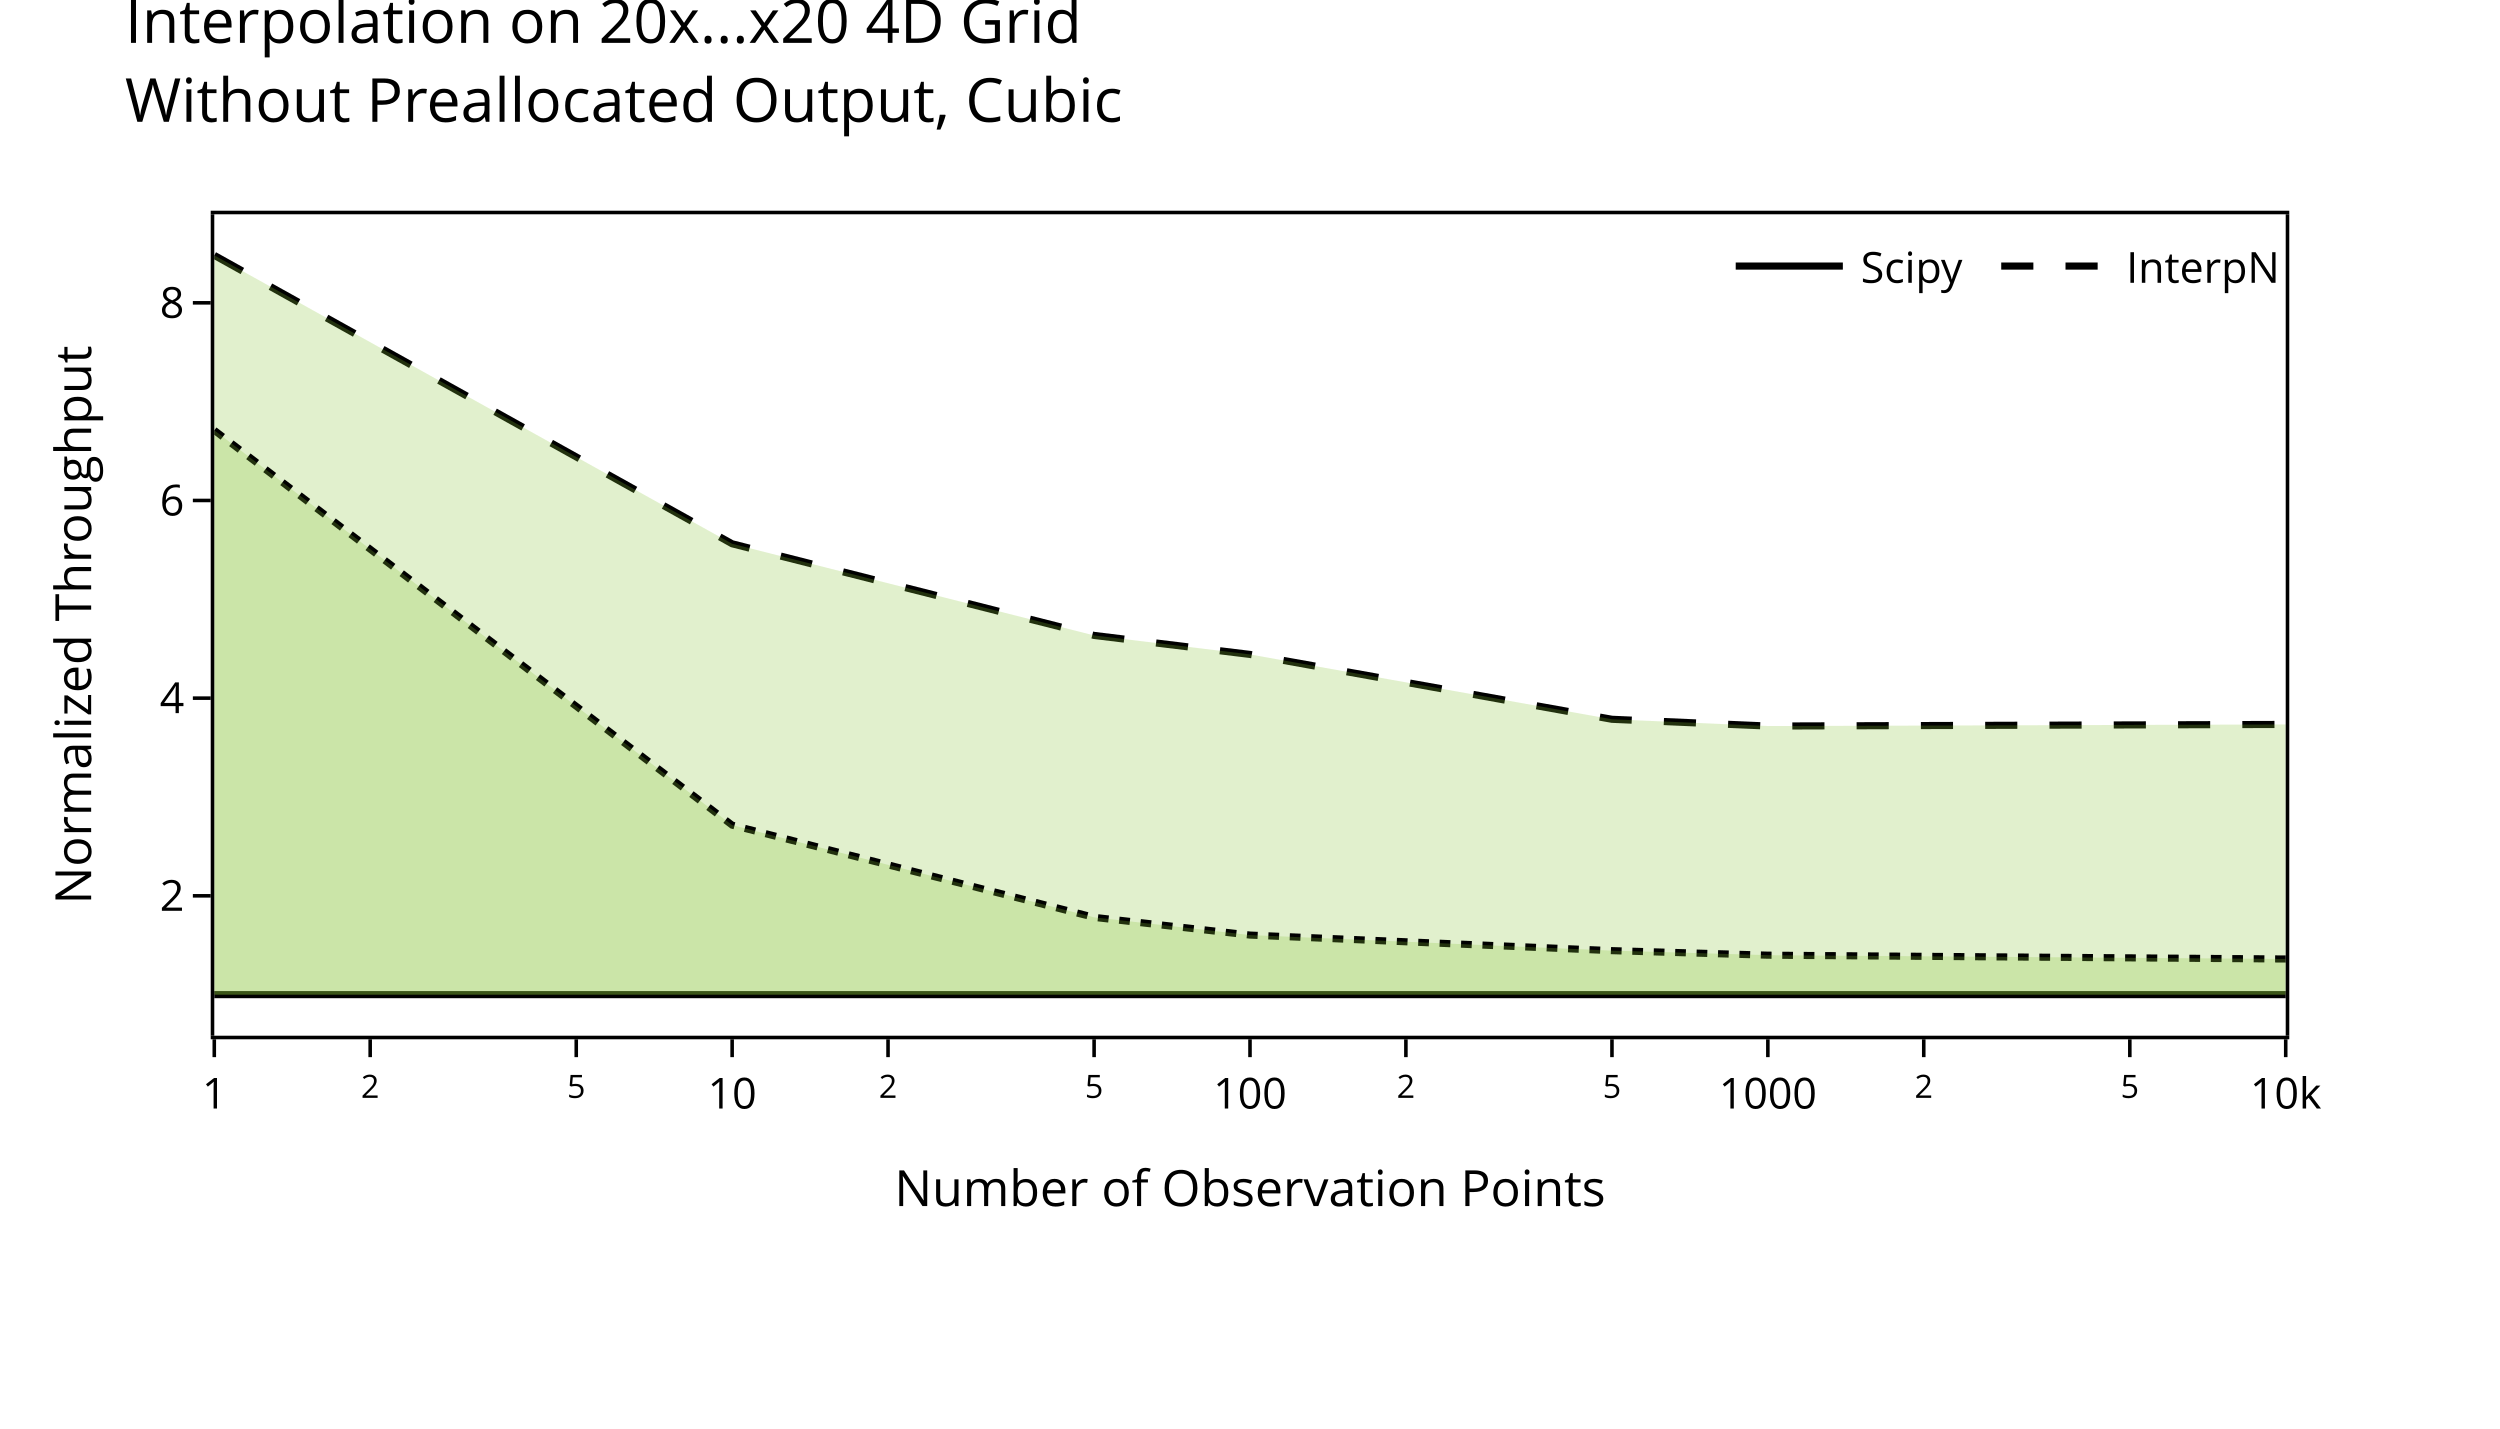
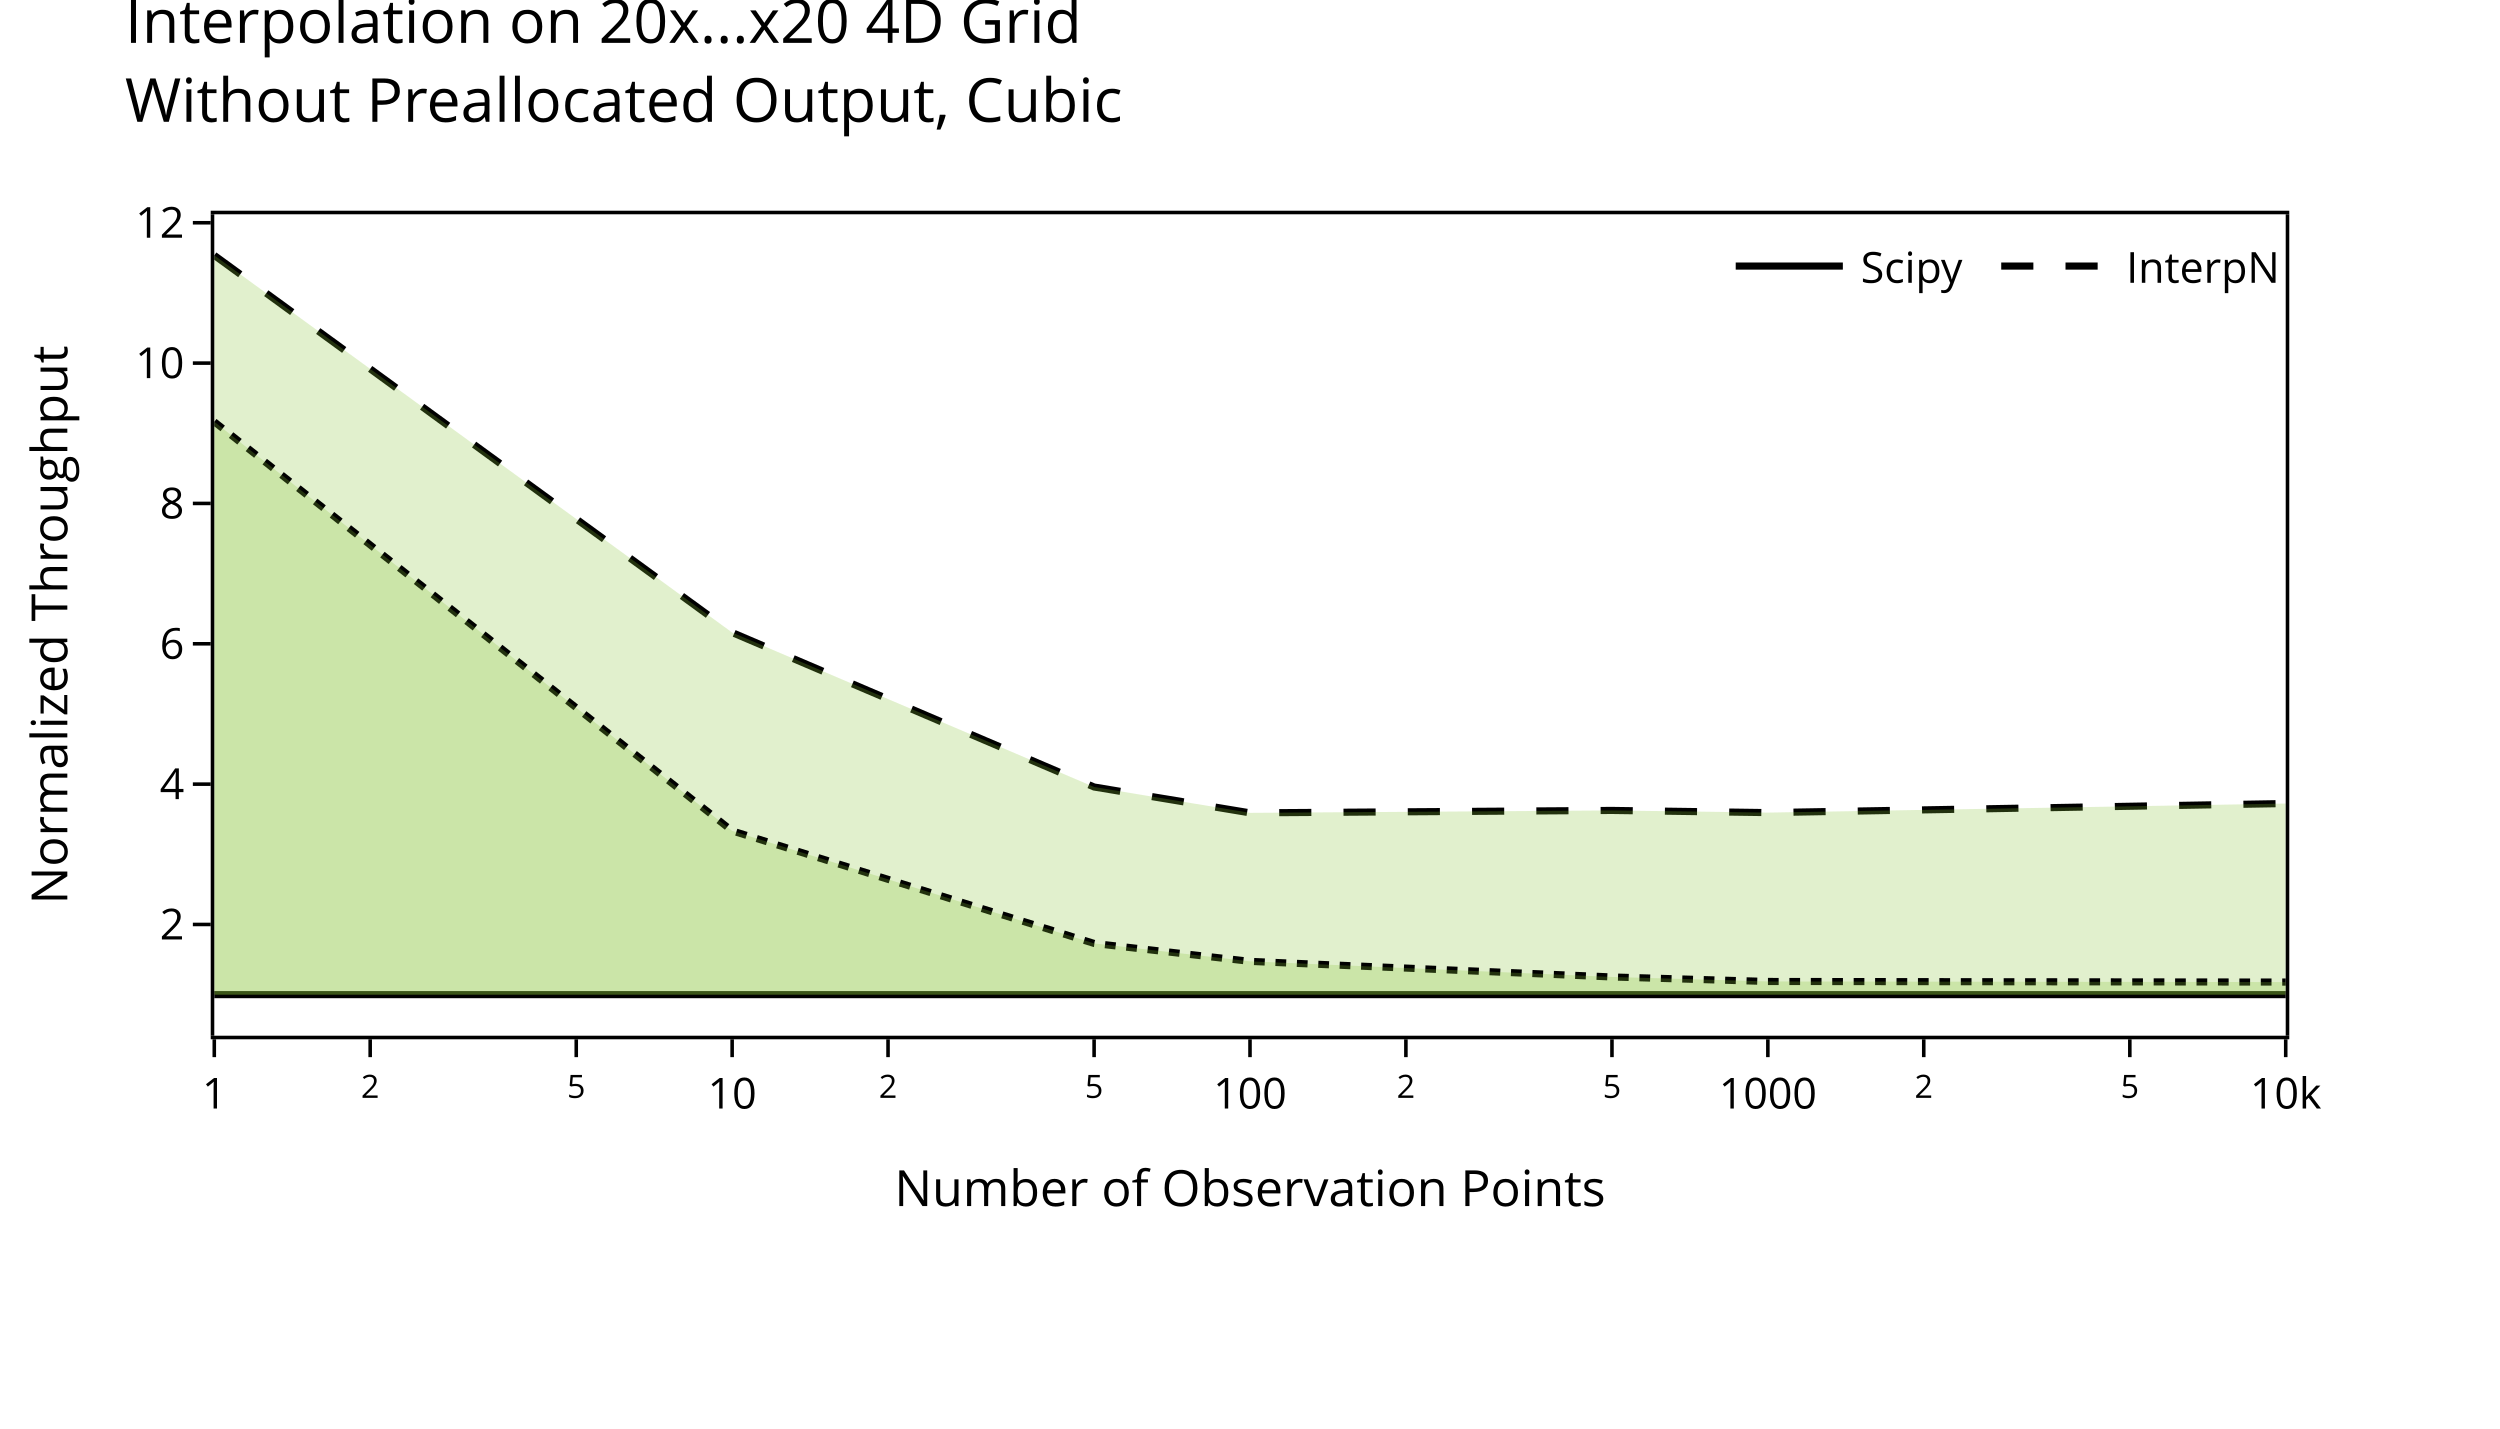
<svg xmlns="http://www.w3.org/2000/svg" class="main-svg" width="700" height="400" style="" viewBox="0 0 700 400">
  <rect x="0" y="0" width="700" height="400" style="fill: rgb(0, 0, 0); fill-opacity: 0;" />
-   <defs id="defs-3caacf">
+   <defs id="defs-f08951">
    <g class="clips">
-       <clipPath id="clip3caacfxyplot" class="plotclip">
+       <clipPath id="clipf08951xyplot" class="plotclip">
        <rect width="580" height="230" />
      </clipPath>
-       <clipPath class="axesclip" id="clip3caacfx">
+       <clipPath class="axesclip" id="clipf08951x">
        <rect x="60" y="0" width="580" height="400" />
      </clipPath>
-       <clipPath class="axesclip" id="clip3caacfy">
+       <clipPath class="axesclip" id="clipf08951y">
        <rect x="0" y="60" width="700" height="230" />
      </clipPath>
-       <clipPath class="axesclip" id="clip3caacfxy">
+       <clipPath class="axesclip" id="clipf08951xy">
        <rect x="60" y="60" width="580" height="230" />
      </clipPath>
    </g>
    <g class="gradients" />
    <g class="patterns" />
  </defs>
  <g class="bglayer">
    <rect class="bg" x="60" y="60" width="580" height="230" style="fill: rgb(0, 0, 0); fill-opacity: 0; stroke-width: 0;" />
  </g>
  <g class="layer-below">
    <g class="imagelayer" />
    <g class="shapelayer" />
  </g>
  <g class="cartesianlayer">
    <g class="subplot xy">
      <g class="layer-subplot">
        <g class="shapelayer" />
        <g class="imagelayer" />
      </g>
      <g class="minor-gridlayer">
        <g class="x" />
        <g class="y" />
      </g>
      <g class="gridlayer">
        <g class="x" />
        <g class="y" />
      </g>
      <g class="zerolinelayer" />
      <g class="layer-between">
        <g class="shapelayer" />
        <g class="imagelayer" />
      </g>
      <path class="xlines-below" />
      <path class="ylines-below" />
      <g class="overlines-below" />
      <g class="xaxislayer-below" />
      <g class="yaxislayer-below" />
      <g class="overaxes-below" />
      <g class="overplot">
-         <g class="xy" transform="translate(60,60)" clip-path="url(#clip3caacfxyplot)">
+         <g class="xy" transform="translate(60,60)" clip-path="url(#clipf08951xyplot)">
          <g class="scatterlayer mlayer">
-             <g class="trace scatter tracea819df" style="stroke-miterlimit: 2; opacity: 1;">
+             <g class="trace scatter trace6ca63b" style="stroke-miterlimit: 2; opacity: 1;">
              <g class="fills" />
              <g class="errorbars" />
              <g class="lines">
                <path class="js-line" d="M0,218.5L580,218.5" style="vector-effect: none; fill: none; stroke: rgb(0, 0, 0); stroke-opacity: 1; stroke-width: 2px; opacity: 1;" />
              </g>
              <g class="points" />
              <g class="text" />
            </g>
-             <g class="trace scatter tracedc31b7" style="stroke-miterlimit: 2; opacity: 1;">
+             <g class="trace scatter trace6dc154" style="stroke-miterlimit: 2; opacity: 1;">
              <g class="fills" />
              <g class="errorbars" />
              <g class="lines">
-                 <path class="js-line" d="M0,11.5L145,92.26L246.35,117.92L290,123.24L391.35,141.4L435,143.29L580,142.84" style="vector-effect: none; fill: none; stroke: rgb(0, 0, 0); stroke-opacity: 1; stroke-dasharray: 9px, 9px; stroke-width: 2px; opacity: 1;" />
-               </g>
-               <g class="points" />
-               <g class="text" />
-             </g>
-             <g class="trace scatter trace0dd597" style="stroke-miterlimit: 2; opacity: 1;">
+                 <path class="js-line" d="M0,11.5L145,117.11L246.35,160.36L290,167.6L391.35,166.92L435,167.53L580,164.99" style="vector-effect: none; fill: none; stroke: rgb(0, 0, 0); stroke-opacity: 1; stroke-dasharray: 9px, 9px; stroke-width: 2px; opacity: 1;" />
+               </g>
+               <g class="points" />
+               <g class="text" />
+             </g>
+             <g class="trace scatter trace830ad8" style="stroke-miterlimit: 2; opacity: 1;">
              <g class="fills">
                <g>
-                   <path class="js-fill" d="M0,11.5L145,92.26L246.35,117.92L290,123.24L391.35,141.4L435,143.29L580,142.84L580,218.5L435,218.5L0,218.5Z" style="fill: rgb(139, 196, 59); fill-opacity: 0.25; stroke-width: 0;" />
+                   <path class="js-fill" d="M0,11.5L145,117.11L246.35,160.36L290,167.6L391.35,166.92L435,167.53L580,164.99L580,218.5L435,218.5L0,218.5Z" style="fill: rgb(139, 196, 59); fill-opacity: 0.25; stroke-width: 0;" />
                </g>
              </g>
              <g class="errorbars" />
              <g class="lines">
-                 <path class="js-line" d="M0,11.5L145,92.26L246.35,117.92L290,123.24L391.35,141.4L435,143.29L580,142.84L580,218.5L435,218.5L0,218.5" style="vector-effect: none; fill: none; stroke: rgb(0, 204, 150); stroke-opacity: 1; stroke-width: 0px; opacity: 1;" />
-               </g>
-               <g class="points" />
-               <g class="text" />
-             </g>
-             <g class="trace scatter tracebea782" style="stroke-miterlimit: 2; opacity: 1;">
+                 <path class="js-line" d="M0,11.5L145,117.11L246.35,160.36L290,167.6L391.35,166.92L435,167.53L580,164.99L580,218.5L435,218.5L0,218.5" style="vector-effect: none; fill: none; stroke: rgb(0, 204, 150); stroke-opacity: 1; stroke-width: 0px; opacity: 1;" />
+               </g>
+               <g class="points" />
+               <g class="text" />
+             </g>
+             <g class="trace scatter trace3474d5" style="stroke-miterlimit: 2; opacity: 1;">
              <g class="fills" />
              <g class="errorbars" />
              <g class="lines">
-                 <path class="js-line" d="M0,60.49L145,171.04L246.35,196.86L290,201.82L391.35,206.18L435,207.45L580,208.52" style="vector-effect: none; fill: none; stroke: rgb(0, 0, 0); stroke-opacity: 1; stroke-dasharray: 3px, 3px; stroke-width: 2px; opacity: 1;" />
-               </g>
-               <g class="points" />
-               <g class="text" />
-             </g>
-             <g class="trace scatter trace13ce20" style="stroke-miterlimit: 2; opacity: 1;">
+                 <path class="js-line" d="M0,58.1L145,172.65L246.35,204.16L290,209.18L391.35,213.55L435,214.81L580,214.98" style="vector-effect: none; fill: none; stroke: rgb(0, 0, 0); stroke-opacity: 1; stroke-dasharray: 3px, 3px; stroke-width: 2px; opacity: 1;" />
+               </g>
+               <g class="points" />
+               <g class="text" />
+             </g>
+             <g class="trace scatter tracec2602e" style="stroke-miterlimit: 2; opacity: 1;">
              <g class="fills">
                <g>
-                   <path class="js-fill" d="M0,60.49L145,171.04L246.35,196.86L290,201.82L391.35,206.18L435,207.45L580,208.52L580,218.5L435,218.5L0,218.5Z" style="fill: rgb(139, 196, 59); fill-opacity: 0.25; stroke-width: 0;" />
+                   <path class="js-fill" d="M0,58.1L145,172.65L246.35,204.16L290,209.18L391.35,213.55L435,214.81L580,214.98L580,218.5L435,218.5L0,218.5Z" style="fill: rgb(139, 196, 59); fill-opacity: 0.25; stroke-width: 0;" />
                </g>
              </g>
              <g class="errorbars" />
              <g class="lines">
-                 <path class="js-line" d="M0,60.49L145,171.04L246.35,196.86L290,201.82L391.35,206.18L435,207.45L580,208.52L580,218.5L435,218.5L0,218.5" style="vector-effect: none; fill: none; stroke: rgb(255, 161, 90); stroke-opacity: 1; stroke-width: 0px; opacity: 1;" />
+                 <path class="js-line" d="M0,58.1L145,172.65L246.35,204.16L290,209.18L391.35,213.55L435,214.81L580,214.98L580,218.5L435,218.5L0,218.5" style="vector-effect: none; fill: none; stroke: rgb(255, 161, 90); stroke-opacity: 1; stroke-width: 0px; opacity: 1;" />
              </g>
              <g class="points" />
              <g class="text" />
            </g>
          </g>
        </g>
      </g>
      <path class="xlines-above crisp" d="M59,290.5H641M59,59.5H641" style="fill: none; stroke-width: 1px; stroke: rgb(0, 0, 0); stroke-opacity: 1;" />
      <path class="ylines-above crisp" d="M59.5,60V290M640.5,60V290" style="fill: none; stroke-width: 1px; stroke: rgb(0, 0, 0); stroke-opacity: 1;" />
      <g class="overlines-above" />
      <g class="xaxislayer-above">
        <path class="xtick ticks crisp" d="M0,291v5" transform="translate(60,0)" style="stroke: rgb(0, 0, 0); stroke-opacity: 1; stroke-width: 1px;" />
        <path class="xtick ticks crisp" d="M0,291v5" transform="translate(103.65,0)" style="stroke: rgb(0, 0, 0); stroke-opacity: 1; stroke-width: 1px;" />
        <path class="xtick ticks crisp" d="M0,291v5" transform="translate(161.35,0)" style="stroke: rgb(0, 0, 0); stroke-opacity: 1; stroke-width: 1px;" />
        <path class="xtick ticks crisp" d="M0,291v5" transform="translate(205,0)" style="stroke: rgb(0, 0, 0); stroke-opacity: 1; stroke-width: 1px;" />
        <path class="xtick ticks crisp" d="M0,291v5" transform="translate(248.65,0)" style="stroke: rgb(0, 0, 0); stroke-opacity: 1; stroke-width: 1px;" />
        <path class="xtick ticks crisp" d="M0,291v5" transform="translate(306.35,0)" style="stroke: rgb(0, 0, 0); stroke-opacity: 1; stroke-width: 1px;" />
        <path class="xtick ticks crisp" d="M0,291v5" transform="translate(350,0)" style="stroke: rgb(0, 0, 0); stroke-opacity: 1; stroke-width: 1px;" />
        <path class="xtick ticks crisp" d="M0,291v5" transform="translate(393.65,0)" style="stroke: rgb(0, 0, 0); stroke-opacity: 1; stroke-width: 1px;" />
        <path class="xtick ticks crisp" d="M0,291v5" transform="translate(451.35,0)" style="stroke: rgb(0, 0, 0); stroke-opacity: 1; stroke-width: 1px;" />
        <path class="xtick ticks crisp" d="M0,291v5" transform="translate(495,0)" style="stroke: rgb(0, 0, 0); stroke-opacity: 1; stroke-width: 1px;" />
        <path class="xtick ticks crisp" d="M0,291v5" transform="translate(538.65,0)" style="stroke: rgb(0, 0, 0); stroke-opacity: 1; stroke-width: 1px;" />
        <path class="xtick ticks crisp" d="M0,291v5" transform="translate(596.35,0)" style="stroke: rgb(0, 0, 0); stroke-opacity: 1; stroke-width: 1px;" />
        <path class="xtick ticks crisp" d="M0,291v5" transform="translate(640,0)" style="stroke: rgb(0, 0, 0); stroke-opacity: 1; stroke-width: 1px;" />
        <g class="xtick">
          <text text-anchor="middle" x="0" y="310.4" transform="translate(60,0)" style="font-family: 'Open Sans', verdana, arial, sans-serif; font-size: 12px; fill: rgb(0, 0, 0); fill-opacity: 1; white-space: pre; opacity: 1;">1</text>
        </g>
        <g class="xtick">
          <text text-anchor="middle" x="0" y="307.4" style="font-family: 'Open Sans', verdana, arial, sans-serif; font-size: 9px; fill: rgb(0, 0, 0); fill-opacity: 1; white-space: pre; opacity: 1;" transform="translate(103.65,0)">2</text>
        </g>
        <g class="xtick">
          <text text-anchor="middle" x="0" y="307.4" style="font-family: 'Open Sans', verdana, arial, sans-serif; font-size: 9px; fill: rgb(0, 0, 0); fill-opacity: 1; white-space: pre; opacity: 1;" transform="translate(161.35,0)">5</text>
        </g>
        <g class="xtick">
          <text text-anchor="middle" x="0" y="310.4" style="font-family: 'Open Sans', verdana, arial, sans-serif; font-size: 12px; fill: rgb(0, 0, 0); fill-opacity: 1; white-space: pre; opacity: 1;" transform="translate(205,0)">10</text>
        </g>
        <g class="xtick">
          <text text-anchor="middle" x="0" y="307.4" style="font-family: 'Open Sans', verdana, arial, sans-serif; font-size: 9px; fill: rgb(0, 0, 0); fill-opacity: 1; white-space: pre; opacity: 1;" transform="translate(248.65,0)">2</text>
        </g>
        <g class="xtick">
          <text text-anchor="middle" x="0" y="307.4" style="font-family: 'Open Sans', verdana, arial, sans-serif; font-size: 9px; fill: rgb(0, 0, 0); fill-opacity: 1; white-space: pre; opacity: 1;" transform="translate(306.35,0)">5</text>
        </g>
        <g class="xtick">
          <text text-anchor="middle" x="0" y="310.4" style="font-family: 'Open Sans', verdana, arial, sans-serif; font-size: 12px; fill: rgb(0, 0, 0); fill-opacity: 1; white-space: pre; opacity: 1;" transform="translate(350,0)">100</text>
        </g>
        <g class="xtick">
          <text text-anchor="middle" x="0" y="307.4" style="font-family: 'Open Sans', verdana, arial, sans-serif; font-size: 9px; fill: rgb(0, 0, 0); fill-opacity: 1; white-space: pre; opacity: 1;" transform="translate(393.65,0)">2</text>
        </g>
        <g class="xtick">
          <text text-anchor="middle" x="0" y="307.4" style="font-family: 'Open Sans', verdana, arial, sans-serif; font-size: 9px; fill: rgb(0, 0, 0); fill-opacity: 1; white-space: pre; opacity: 1;" transform="translate(451.35,0)">5</text>
        </g>
        <g class="xtick">
          <text text-anchor="middle" x="0" y="310.4" style="font-family: 'Open Sans', verdana, arial, sans-serif; font-size: 12px; fill: rgb(0, 0, 0); fill-opacity: 1; white-space: pre; opacity: 1;" transform="translate(495,0)">1000</text>
        </g>
        <g class="xtick">
          <text text-anchor="middle" x="0" y="307.4" style="font-family: 'Open Sans', verdana, arial, sans-serif; font-size: 9px; fill: rgb(0, 0, 0); fill-opacity: 1; white-space: pre; opacity: 1;" transform="translate(538.65,0)">2</text>
        </g>
        <g class="xtick">
          <text text-anchor="middle" x="0" y="307.4" style="font-family: 'Open Sans', verdana, arial, sans-serif; font-size: 9px; fill: rgb(0, 0, 0); fill-opacity: 1; white-space: pre; opacity: 1;" transform="translate(596.35,0)">5</text>
        </g>
        <g class="xtick">
          <text text-anchor="middle" x="0" y="310.4" style="font-family: 'Open Sans', verdana, arial, sans-serif; font-size: 12px; fill: rgb(0, 0, 0); fill-opacity: 1; white-space: pre; opacity: 1;" transform="translate(640,0)">10k</text>
        </g>
      </g>
      <g class="yaxislayer-above">
-         <path class="ytick ticks crisp" d="M59,0h-5" transform="translate(0,250.83)" style="stroke: rgb(0, 0, 0); stroke-opacity: 1; stroke-width: 1px;" />
-         <path class="ytick ticks crisp" d="M59,0h-5" transform="translate(0,195.48)" style="stroke: rgb(0, 0, 0); stroke-opacity: 1; stroke-width: 1px;" />
-         <path class="ytick ticks crisp" d="M59,0h-5" transform="translate(0,140.13)" style="stroke: rgb(0, 0, 0); stroke-opacity: 1; stroke-width: 1px;" />
-         <path class="ytick ticks crisp" d="M59,0h-5" transform="translate(0,84.79)" style="stroke: rgb(0, 0, 0); stroke-opacity: 1; stroke-width: 1px;" />
-         <g class="ytick">
-           <text text-anchor="end" x="51.6" y="4.2" transform="translate(0,250.83)" style="font-family: 'Open Sans', verdana, arial, sans-serif; font-size: 12px; fill: rgb(0, 0, 0); fill-opacity: 1; white-space: pre; opacity: 1;">2</text>
-         </g>
-         <g class="ytick">
-           <text text-anchor="end" x="51.6" y="4.2" style="font-family: 'Open Sans', verdana, arial, sans-serif; font-size: 12px; fill: rgb(0, 0, 0); fill-opacity: 1; white-space: pre; opacity: 1;" transform="translate(0,195.48)">4</text>
-         </g>
-         <g class="ytick">
-           <text text-anchor="end" x="51.6" y="4.2" style="font-family: 'Open Sans', verdana, arial, sans-serif; font-size: 12px; fill: rgb(0, 0, 0); fill-opacity: 1; white-space: pre; opacity: 1;" transform="translate(0,140.13)">6</text>
-         </g>
-         <g class="ytick">
-           <text text-anchor="end" x="51.6" y="4.2" style="font-family: 'Open Sans', verdana, arial, sans-serif; font-size: 12px; fill: rgb(0, 0, 0); fill-opacity: 1; white-space: pre; opacity: 1;" transform="translate(0,84.79)">8</text>
+         <path class="ytick ticks crisp" d="M59,0h-5" transform="translate(0,258.85)" style="stroke: rgb(0, 0, 0); stroke-opacity: 1; stroke-width: 1px;" />
+         <path class="ytick ticks crisp" d="M59,0h-5" transform="translate(0,219.56)" style="stroke: rgb(0, 0, 0); stroke-opacity: 1; stroke-width: 1px;" />
+         <path class="ytick ticks crisp" d="M59,0h-5" transform="translate(0,180.26)" style="stroke: rgb(0, 0, 0); stroke-opacity: 1; stroke-width: 1px;" />
+         <path class="ytick ticks crisp" d="M59,0h-5" transform="translate(0,140.96)" style="stroke: rgb(0, 0, 0); stroke-opacity: 1; stroke-width: 1px;" />
+         <path class="ytick ticks crisp" d="M59,0h-5" transform="translate(0,101.67)" style="stroke: rgb(0, 0, 0); stroke-opacity: 1; stroke-width: 1px;" />
+         <path class="ytick ticks crisp" d="M59,0h-5" transform="translate(0,62.37)" style="stroke: rgb(0, 0, 0); stroke-opacity: 1; stroke-width: 1px;" />
+         <g class="ytick">
+           <text text-anchor="end" x="51.6" y="4.2" transform="translate(0,258.85)" style="font-family: 'Open Sans', verdana, arial, sans-serif; font-size: 12px; fill: rgb(0, 0, 0); fill-opacity: 1; white-space: pre; opacity: 1;">2</text>
+         </g>
+         <g class="ytick">
+           <text text-anchor="end" x="51.6" y="4.2" style="font-family: 'Open Sans', verdana, arial, sans-serif; font-size: 12px; fill: rgb(0, 0, 0); fill-opacity: 1; white-space: pre; opacity: 1;" transform="translate(0,219.56)">4</text>
+         </g>
+         <g class="ytick">
+           <text text-anchor="end" x="51.6" y="4.2" style="font-family: 'Open Sans', verdana, arial, sans-serif; font-size: 12px; fill: rgb(0, 0, 0); fill-opacity: 1; white-space: pre; opacity: 1;" transform="translate(0,180.26)">6</text>
+         </g>
+         <g class="ytick">
+           <text text-anchor="end" x="51.6" y="4.2" style="font-family: 'Open Sans', verdana, arial, sans-serif; font-size: 12px; fill: rgb(0, 0, 0); fill-opacity: 1; white-space: pre; opacity: 1;" transform="translate(0,140.96)">8</text>
+         </g>
+         <g class="ytick">
+           <text text-anchor="end" x="51.6" y="4.2" style="font-family: 'Open Sans', verdana, arial, sans-serif; font-size: 12px; fill: rgb(0, 0, 0); fill-opacity: 1; white-space: pre; opacity: 1;" transform="translate(0,101.67)">10</text>
+         </g>
+         <g class="ytick">
+           <text text-anchor="end" x="51.6" y="4.2" style="font-family: 'Open Sans', verdana, arial, sans-serif; font-size: 12px; fill: rgb(0, 0, 0); fill-opacity: 1; white-space: pre; opacity: 1;" transform="translate(0,62.37)">12</text>
        </g>
      </g>
      <g class="overaxes-above" />
    </g>
  </g>
  <g class="polarlayer" />
  <g class="smithlayer" />
  <g class="ternarylayer" />
  <g class="geolayer" />
  <g class="funnelarealayer" />
  <g class="pielayer" />
  <g class="iciclelayer" />
  <g class="treemaplayer" />
  <g class="sunburstlayer" />
  <g class="glimages" />
-   <defs id="topdefs-3caacf">
+   <defs id="topdefs-f08951">
    <g class="clips" />
-     <clipPath id="legend3caacf">
+     <clipPath id="legendf08951">
      <rect width="159" height="29" x="0" y="0" />
    </clipPath>
  </defs>
  <g class="layer-above">
    <g class="imagelayer" />
    <g class="shapelayer" />
  </g>
  <g class="infolayer">
    <g class="legend" pointer-events="all" transform="translate(481,60)">
      <rect class="bg" shape-rendering="crispEdges" width="159" height="29" x="0" y="0" style="stroke: rgb(68, 68, 68); stroke-opacity: 1; fill: rgb(0, 0, 0); fill-opacity: 0; stroke-width: 0px;" />
-       <g class="scrollbox" transform="" clip-path="url(#legend3caacf)">
+       <g class="scrollbox" transform="" clip-path="url(#legendf08951)">
        <g class="groups">
          <g class="traces" transform="translate(0,14.5)" style="opacity: 1;">
            <text class="legendtext" text-anchor="start" x="40" y="4.68" style="font-family: 'Open Sans', verdana, arial, sans-serif; font-size: 12px; fill: rgb(0, 0, 0); fill-opacity: 1; white-space: pre;">Scipy</text>
            <g class="layers" style="opacity: 1;">
              <g class="legendfill" />
              <g class="legendlines">
                <path class="js-line" d="M5,0h30" style="fill: none; stroke: rgb(0, 0, 0); stroke-opacity: 1; stroke-width: 2px;" />
              </g>
              <g class="legendsymbols">
                <g class="legendpoints" />
              </g>
            </g>
            <rect class="legendtoggle" x="0" y="-9.5" width="71.844" height="19" style="fill: rgb(0, 0, 0); fill-opacity: 0;" />
          </g>
          <g class="traces" transform="translate(74.34375,14.5)" style="opacity: 1;">
            <text class="legendtext" text-anchor="start" x="40" y="4.68" style="font-family: 'Open Sans', verdana, arial, sans-serif; font-size: 12px; fill: rgb(0, 0, 0); fill-opacity: 1; white-space: pre;">InterpN</text>
            <g class="layers" style="opacity: 1;">
              <g class="legendfill" />
              <g class="legendlines">
                <path class="js-line" d="M5,0h30" style="fill: none; stroke: rgb(0, 0, 0); stroke-opacity: 1; stroke-dasharray: 9px, 9px; stroke-width: 2px;" />
              </g>
              <g class="legendsymbols">
                <g class="legendpoints" />
              </g>
            </g>
            <rect class="legendtoggle" x="0" y="-9.5" width="81.859" height="19" style="fill: rgb(0, 0, 0); fill-opacity: 0;" />
          </g>
        </g>
      </g>
      <rect class="scrollbar" rx="20" ry="3" width="0" height="0" x="0" y="0" style="fill: rgb(128, 139, 164); fill-opacity: 1;" />
    </g>
    <g class="g-gtitle">
      <text class="gtitle" x="35" y="12" text-anchor="start" dy="0.7em" style="opacity: 1; font-family: 'Open Sans', verdana, arial, sans-serif; font-size: 17px; fill: rgb(0, 0, 0); fill-opacity: 1; white-space: pre;">
        <tspan class="line" dy="0em" x="35" y="12">Interpolation on 20x...x20 4D Grid</tspan>
        <tspan class="line" dy="1.3em" x="35" y="12">Without Preallocated Output, Cubic</tspan>
      </text>
    </g>
    <g class="g-xtitle">
      <text class="xtitle" x="350" y="337.706" text-anchor="middle" style="opacity: 1; font-family: 'Open Sans', verdana, arial, sans-serif; font-size: 14px; fill: rgb(0, 0, 0); fill-opacity: 1; white-space: pre;">Number of Observation Points</text>
    </g>
    <g class="g-ytitle">
-       <text class="ytitle" transform="rotate(-90,25.52188,175)" x="25.522" y="175" text-anchor="middle" style="opacity: 1; font-family: 'Open Sans', verdana, arial, sans-serif; font-size: 14px; fill: rgb(0, 0, 0); fill-opacity: 1; white-space: pre;">Normalized Throughput</text>
+       <text class="ytitle" transform="rotate(-90,18.85,175)" x="18.85" y="175" text-anchor="middle" style="opacity: 1; font-family: 'Open Sans', verdana, arial, sans-serif; font-size: 14px; fill: rgb(0, 0, 0); fill-opacity: 1; white-space: pre;">Normalized Throughput</text>
    </g>
  </g>
</svg>
